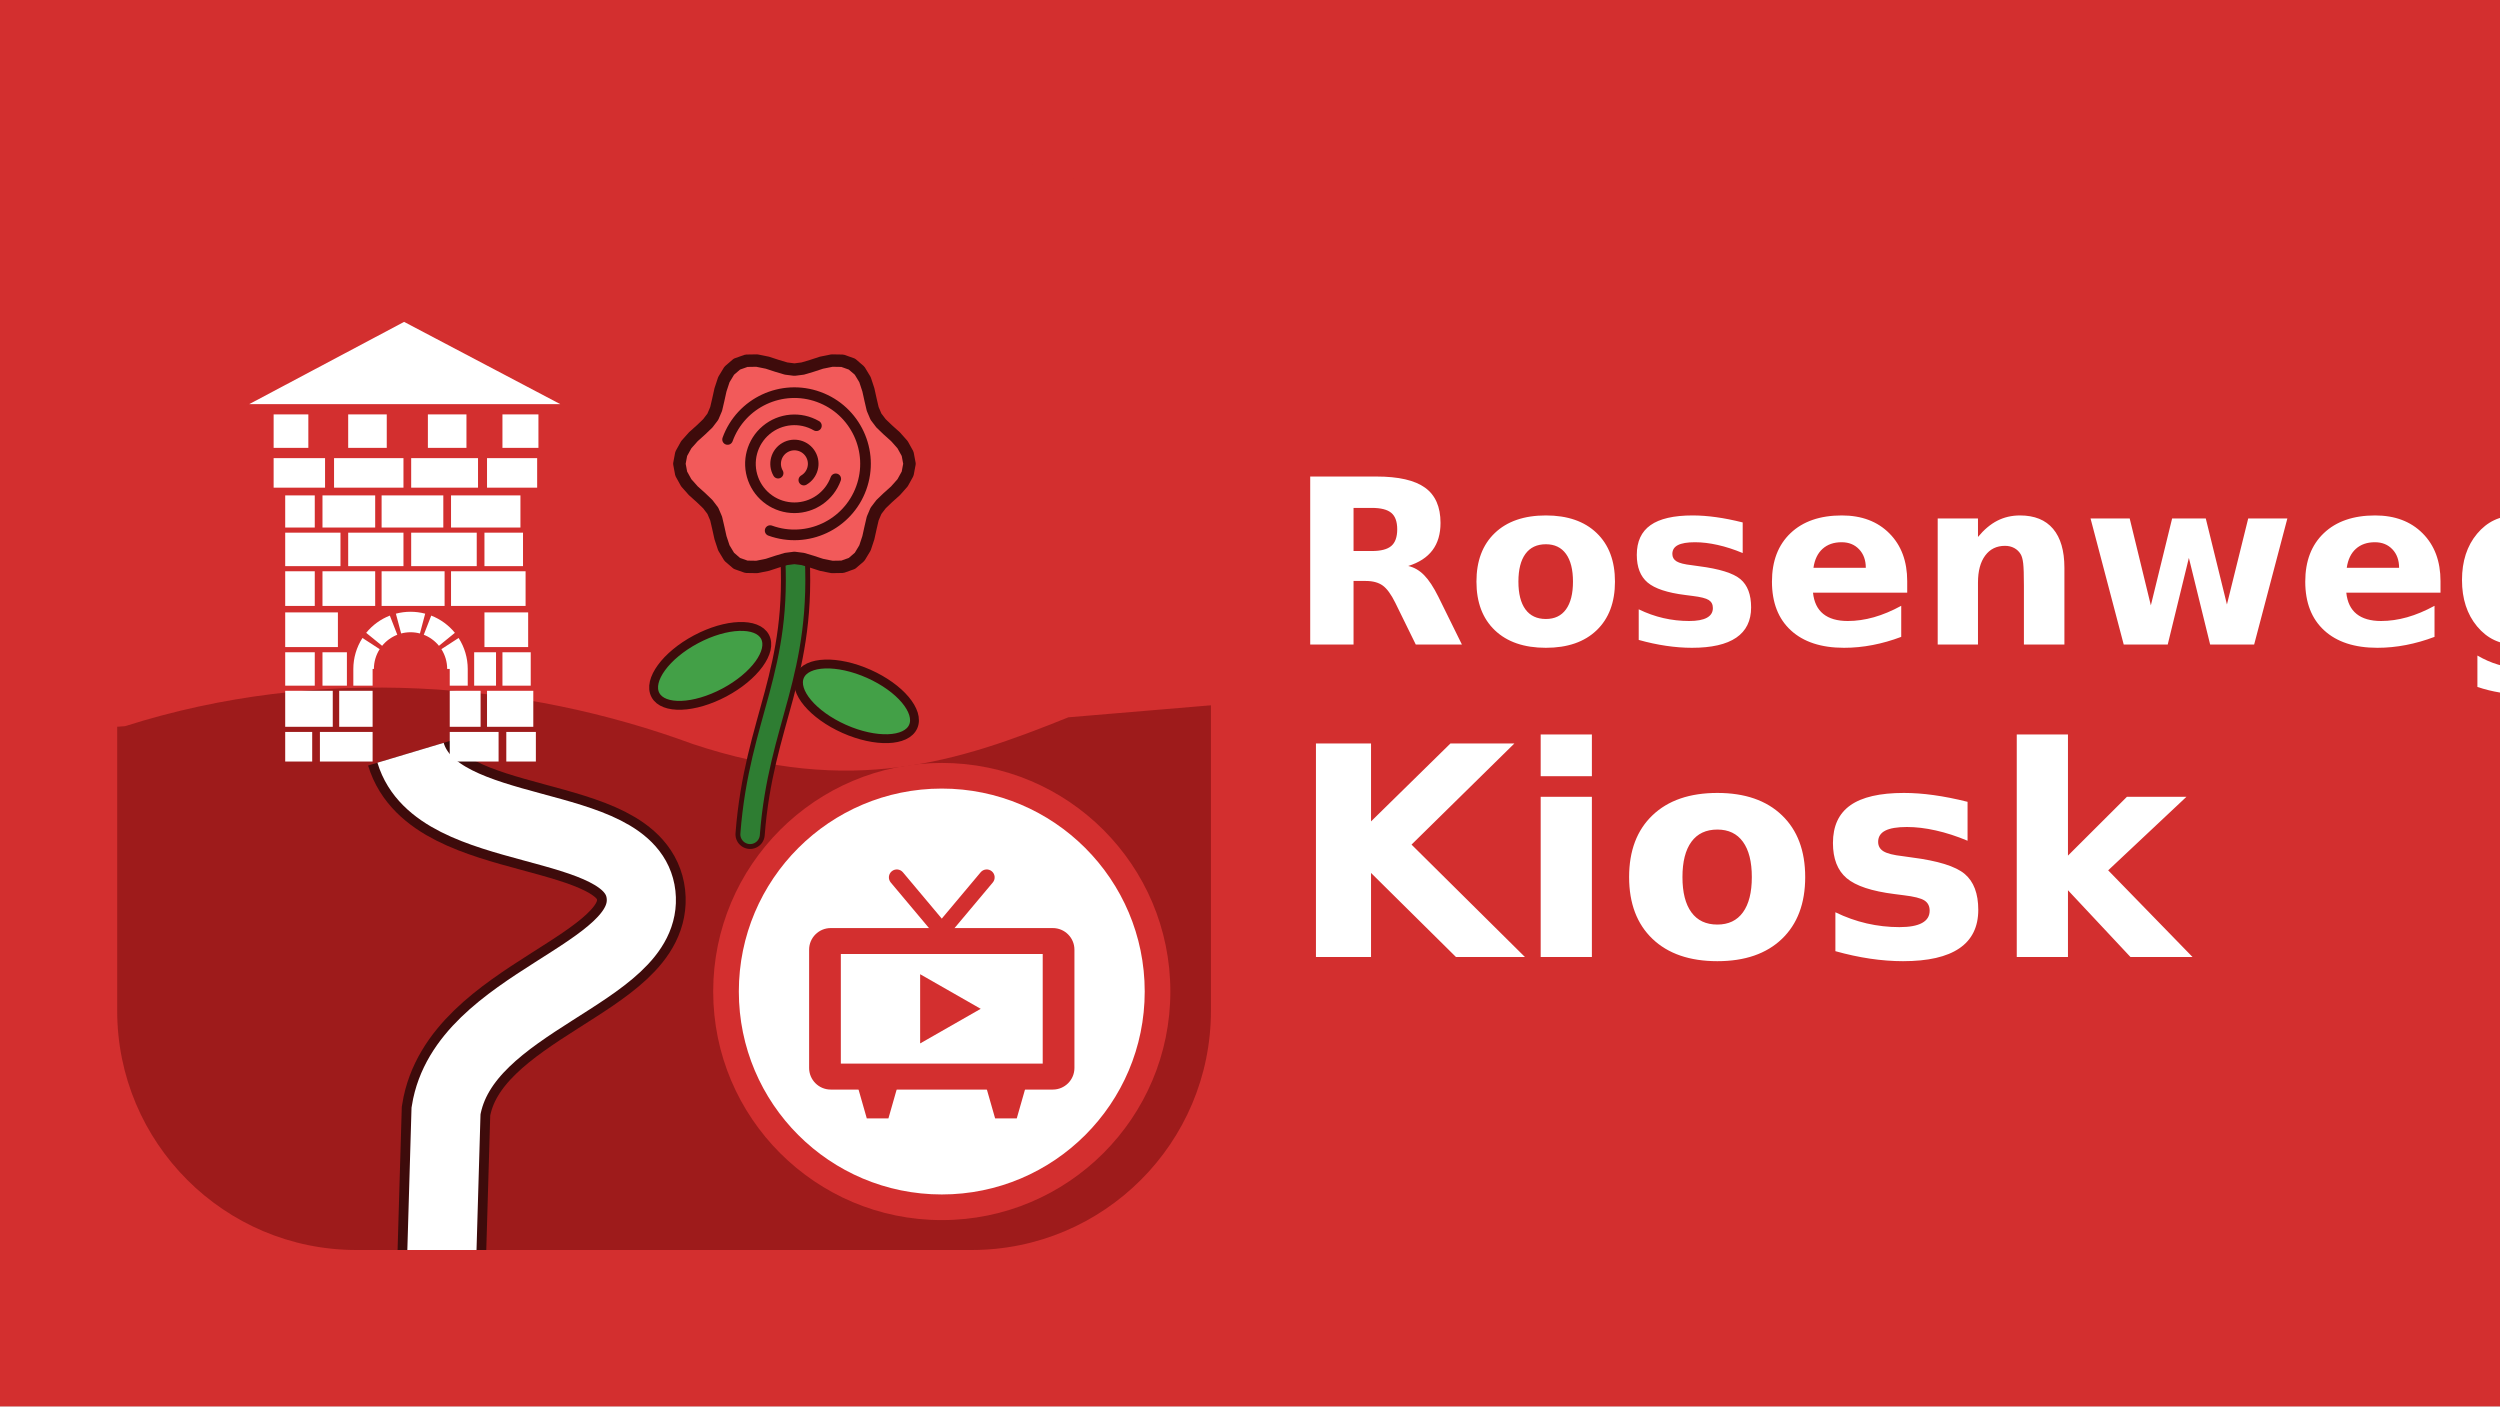
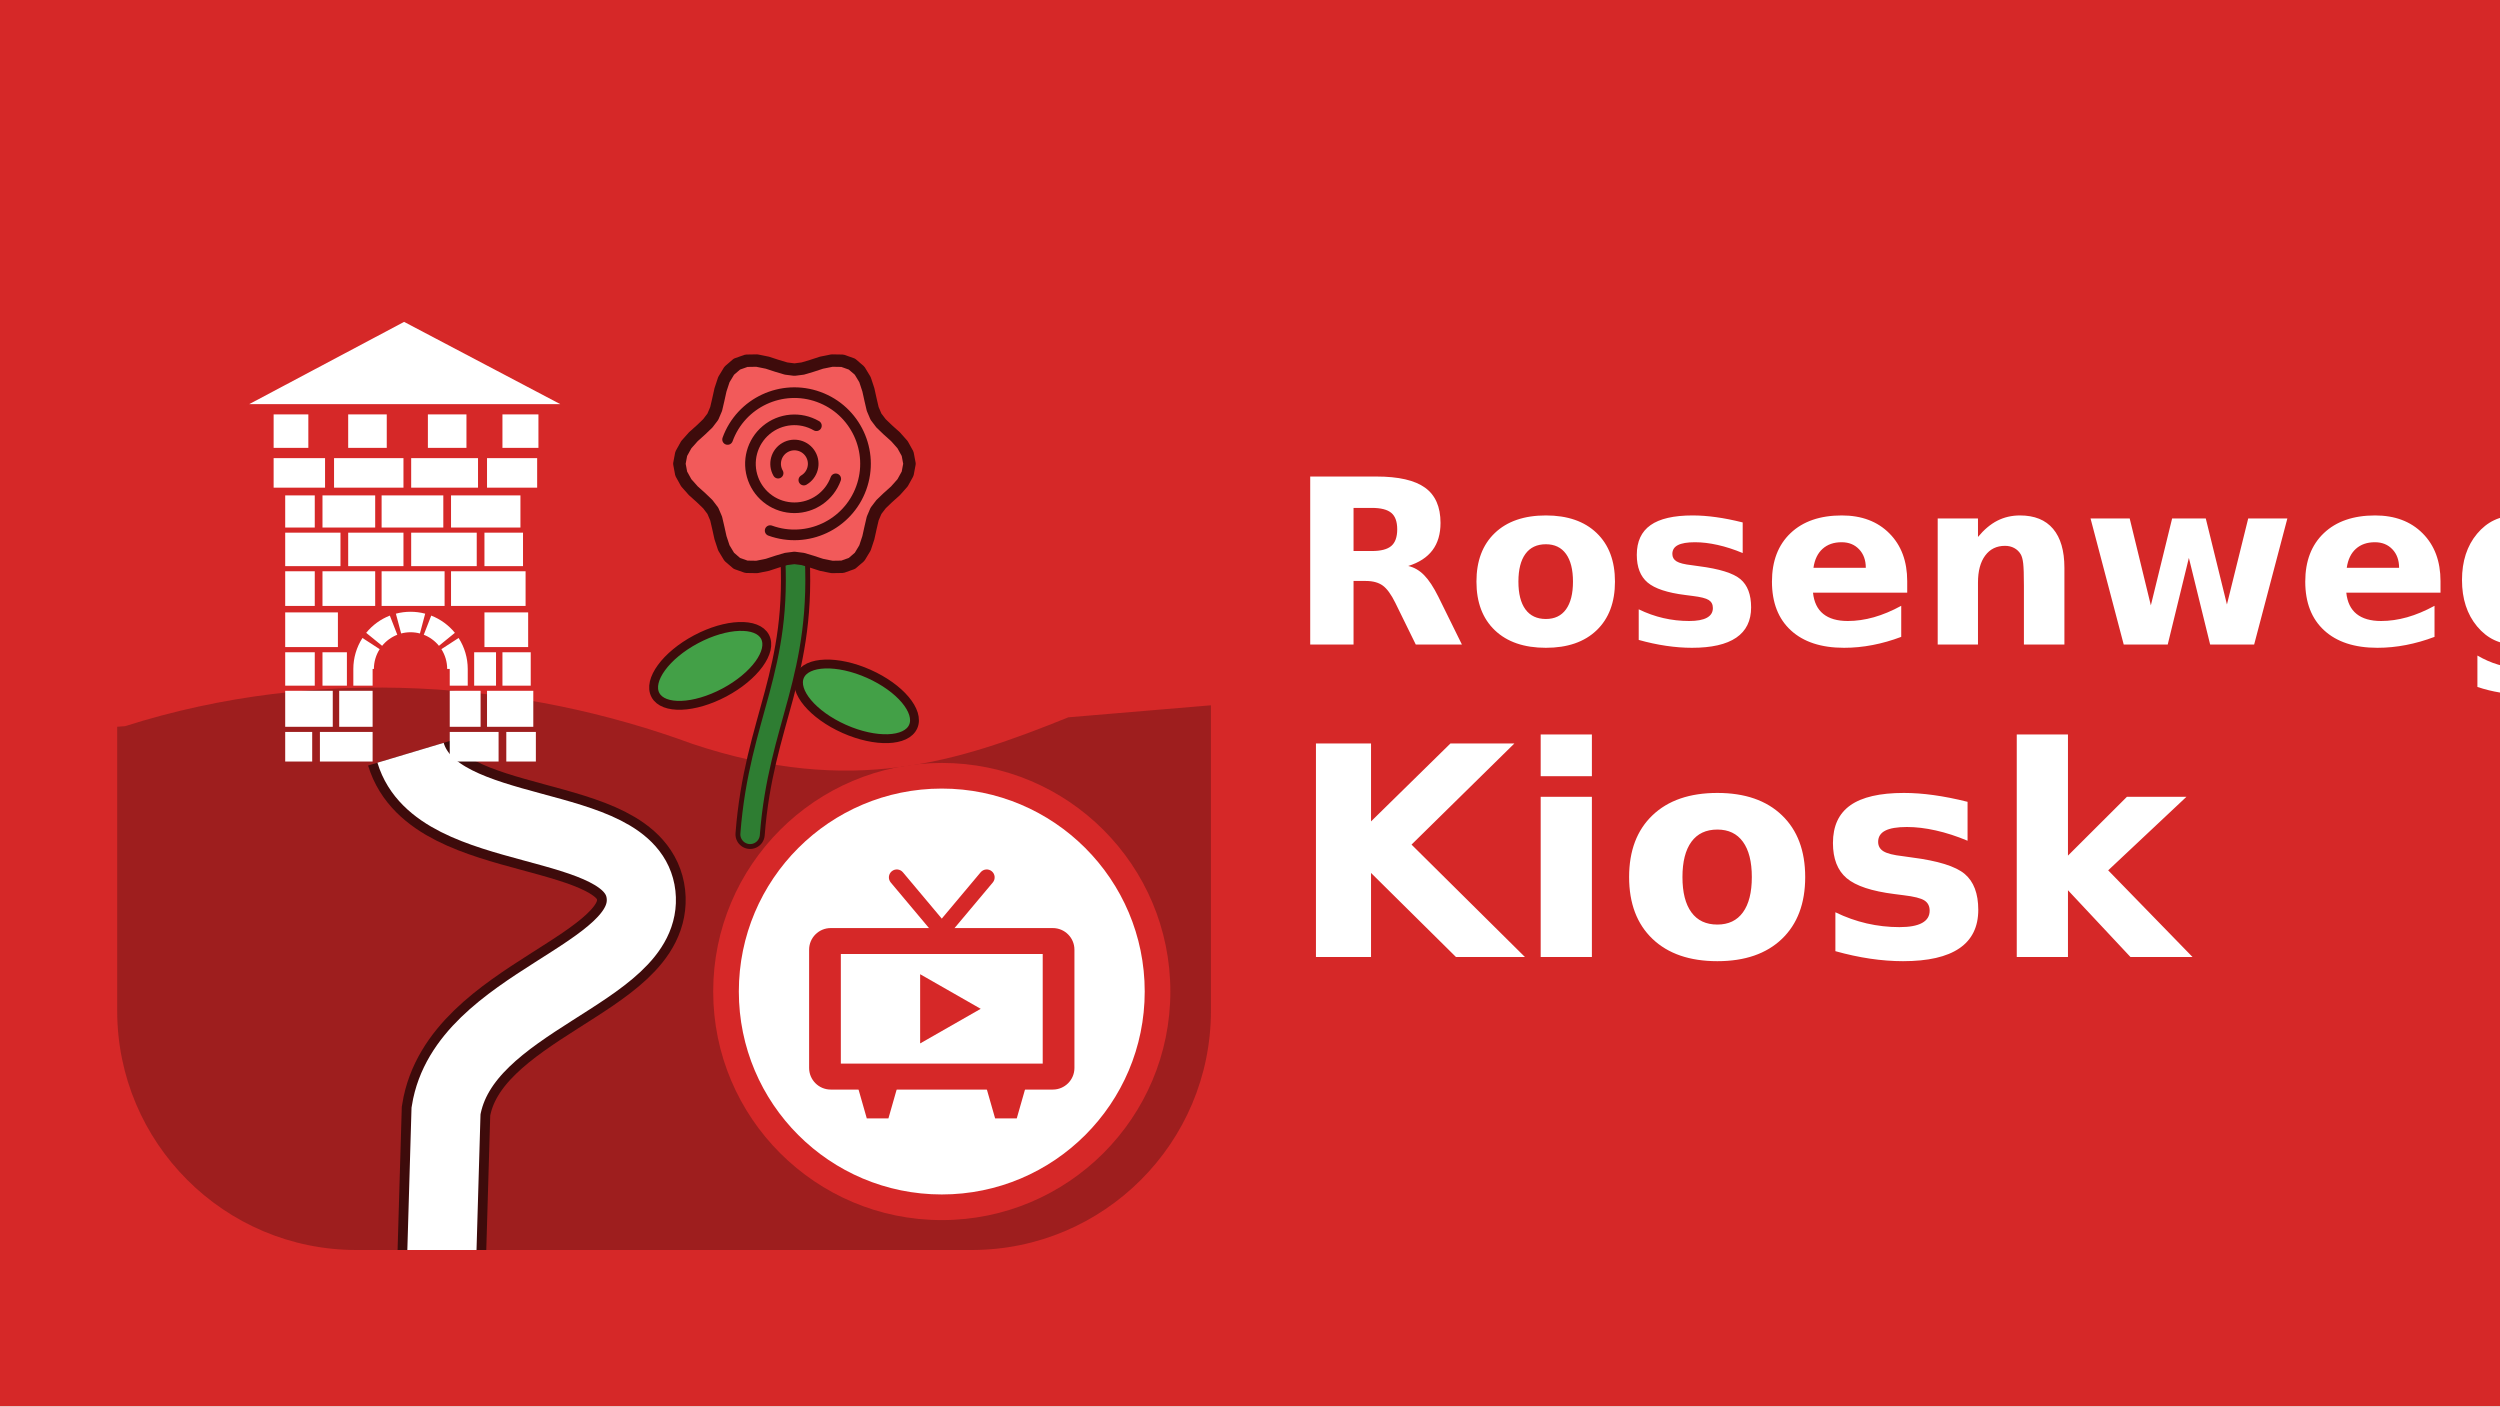
<svg xmlns="http://www.w3.org/2000/svg" viewBox="0 0 1280 720">
-   <rect width="1280" height="720" fill="#9E1B1B" />
-   <rect x="0" y="0" width="1280" height="720" fill="#D32F2F" />
+   <rect x="0" y="0" width="1280" height="720" fill="#D62828" />
  <svg x="60" y="80" width="560" height="560" viewBox="0 0 1024 1024">
    <defs>
      <clipPath id="feld">
        <rect width="1024" height="1024" rx="224" />
      </clipPath>
    </defs>
    <g clip-path="url(#feld)">
-       <rect width="1024" height="1024" fill="#D32F2F" />
+       <rect width="1024" height="1024" fill="#D62828" />
      <g transform="translate(24 14) scale(0.83)">
-         <path fill="#9E1B1B" d="M-300 646 L-20 626 C 200 556 430 576 620 646 C 800 706 920 666 1044 616 L1400 586 V1400 H-300 Z" />
+         <path fill="#9E1E1E" d="M-300 646 L-20 626 C 200 556 430 576 620 646 C 800 706 920 666 1044 616 L1400 586 V1400 H-300 Z" />
        <path d="M302 656 C 332 756 552 726 562 816 C 572 906 362 936 342 1060 L332 1400" fill="none" stroke="#3E0B0B" stroke-width="100" />
        <path d="M302 656 C 332 756 552 726 562 816 C 572 906 362 936 342 1060 L332 1400" fill="none" stroke="#FFFFFF" stroke-width="78" />
        <g transform="translate(93.9 145.3) scale(1.45)">
          <path fill="#FFFFFF" fill-rule="evenodd" d="M138.5 17L18 81H260Z M37 89H64V115H37Z M95 89H125V115H95Z M157 89H187V115H157Z M215 89H243V115H215Z M37 123H77V146H37Z M84 123H138V146H84Z M144 123H196V146H144Z M203 123H242V146H203Z M46 152H69V177H46Z M75 152H116V177H75Z M121 152H169V177H121Z M175 152H229V177H175Z M46 181H89V207H46Z M95 181H138V207H95Z M144 181H195V207H144Z M201 181H231V207H201Z M46 211H69V238H46Z M75 211H116V238H75Z M121 211H170V238H121Z M175 211H233V238H175Z M46 243H87V270H46Z M201 243H235V270H201Z M46 274H69V300H46Z M75 274H94V300H75Z M193 274H210V300H193Z M215 274H237V300H215Z M46 304H83V332H46Z M88 304H114V332H88Z M174 304H198V332H174Z M203 304H239V332H203Z M46 336H67V359H46Z M73 336H114V359H73Z M174 336H212V359H174Z M218 336H241V359H218Z M99 287A44.5 44.5 0 0 1 106.1 262.9L119.5 271.6A28.5 28.5 0 0 0 115 287Z M109 258.9A44.5 44.5 0 0 1 127.4 245.5L133.2 260.4A28.5 28.5 0 0 0 121.4 269Z M132.1 244A44.5 44.5 0 0 1 154.9 244L150.8 259.4A28.5 28.5 0 0 0 136.2 259.4Z M159.6 245.5A44.5 44.5 0 0 1 178 258.9L165.6 269A28.5 28.5 0 0 0 153.8 260.4Z M180.9 262.9A44.5 44.5 0 0 1 188 287L172 287A28.5 28.5 0 0 0 167.5 271.6Z M99 287H114V300H99Z M174 287H188V300H174Z" />
        </g>
        <path d="M735 424 C 745 568 695 618 685 748" fill="none" stroke="#3E0B0B" stroke-width="33" stroke-linecap="round" />
        <path d="M735 424 C 745 568 695 618 685 748" fill="none" stroke="#2E7D32" stroke-width="22" stroke-linecap="round" />
        <ellipse cx="640" cy="558" rx="70" ry="34" transform="rotate(-28 640 558)" fill="#43A047" stroke="#3E0B0B" stroke-width="10" />
        <ellipse cx="805" cy="598" rx="70" ry="34" transform="rotate(24 805 598)" fill="#43A047" stroke="#3E0B0B" stroke-width="10" />
        <path d="M864.8 330.0 L862.7 341.2 L857.0 351.5 L849.0 360.5 L840.3 368.3 L832.7 375.6 L827.0 383.1 L823.3 391.8 L820.9 402.1 L818.4 413.4 L814.6 424.9 L808.5 435.0 L799.9 442.4 L789.2 446.2 L777.4 446.4 L765.5 444.0 L754.5 440.4 L744.4 437.4 L735.0 436.2 L725.6 437.4 L715.5 440.4 L704.5 444.0 L692.6 446.4 L680.8 446.2 L670.1 442.4 L661.5 435.0 L655.4 424.9 L651.6 413.4 L649.1 402.1 L646.7 391.8 L643.0 383.1 L637.3 375.6 L629.7 368.3 L621.0 360.5 L613.0 351.5 L607.3 341.2 L605.2 330.0 L607.3 318.8 L613.0 308.5 L621.0 299.5 L629.7 291.7 L637.3 284.4 L643.0 276.9 L646.7 268.2 L649.1 257.9 L651.6 246.6 L655.4 235.1 L661.5 225.0 L670.1 217.6 L680.8 213.8 L692.6 213.6 L704.5 216.0 L715.5 219.6 L725.6 222.6 L735.0 223.8 L744.4 222.6 L754.5 219.6 L765.5 216.0 L777.4 213.6 L789.2 213.8 L799.9 217.6 L808.5 225.0 L814.6 235.1 L818.4 246.6 L820.9 257.9 L823.3 268.2 L827.0 276.9 L832.7 284.4 L840.3 291.7 L849.0 299.5 L857.0 308.5 L862.7 318.8 L864.8 330.0Z" fill="#F25A5A" stroke="#3E0B0B" stroke-width="14" stroke-linejoin="round" />
        <path d="M659.6 302.6 A80.2 80.2 0 1 1 707.6 405.4" fill="none" stroke="#3E0B0B" stroke-width="12" stroke-linecap="round" />
        <path d="M781.6 347.0 A49.6 49.6 0 1 1 759.8 287.1" fill="none" stroke="#3E0B0B" stroke-width="12" stroke-linecap="round" />
        <path d="M716.6 340.6 A21.2 21.2 0 1 1 745.6 348.4" fill="none" stroke="#3E0B0B" stroke-width="12" stroke-linecap="round" />
      </g>
    </g>
-     <circle cx="772" cy="782" r="214" fill="#D32F2F" />
+     <circle cx="772" cy="782" r="214" fill="#D62828" />
    <circle cx="772" cy="782" r="190" fill="#FFFFFF" />
-     <g transform="translate(637.0 647.0) scale(0.675)" fill="#D32F2F">
+     <g transform="translate(637.0 647.0) scale(0.675)" fill="#D62828">
      <rect x="189" y="8" width="22" height="112" rx="11" transform="rotate(-40 200 116)" />
      <rect x="189" y="8" width="22" height="112" rx="11" transform="rotate(40 200 116)" />
      <path fill-rule="evenodd" d="M46 112 H354 A30 30 0 0 1 384 142 V306 A30 30 0 0 1 354 336 H46 A30 30 0 0 1 16 306 V142 A30 30 0 0 1 46 112 Z M60 148 V300 H340 V148 Z" />
      <path d="M170 176 L170 272 L254 224 Z" />
      <path d="M84 334 H138 L126 376 H96 Z" />
      <path d="M262 334 H316 L304 376 H274 Z" />
    </g>
  </svg>
  <g font-family="DejaVu Sans, Helvetica, Arial, sans-serif" fill="#FFFFFF">
    <text x="660" y="330" font-size="118" font-weight="bold">Rosenweg</text>
    <text x="660" y="490" font-size="150" font-weight="bold">Kiosk</text>
  </g>
</svg>
